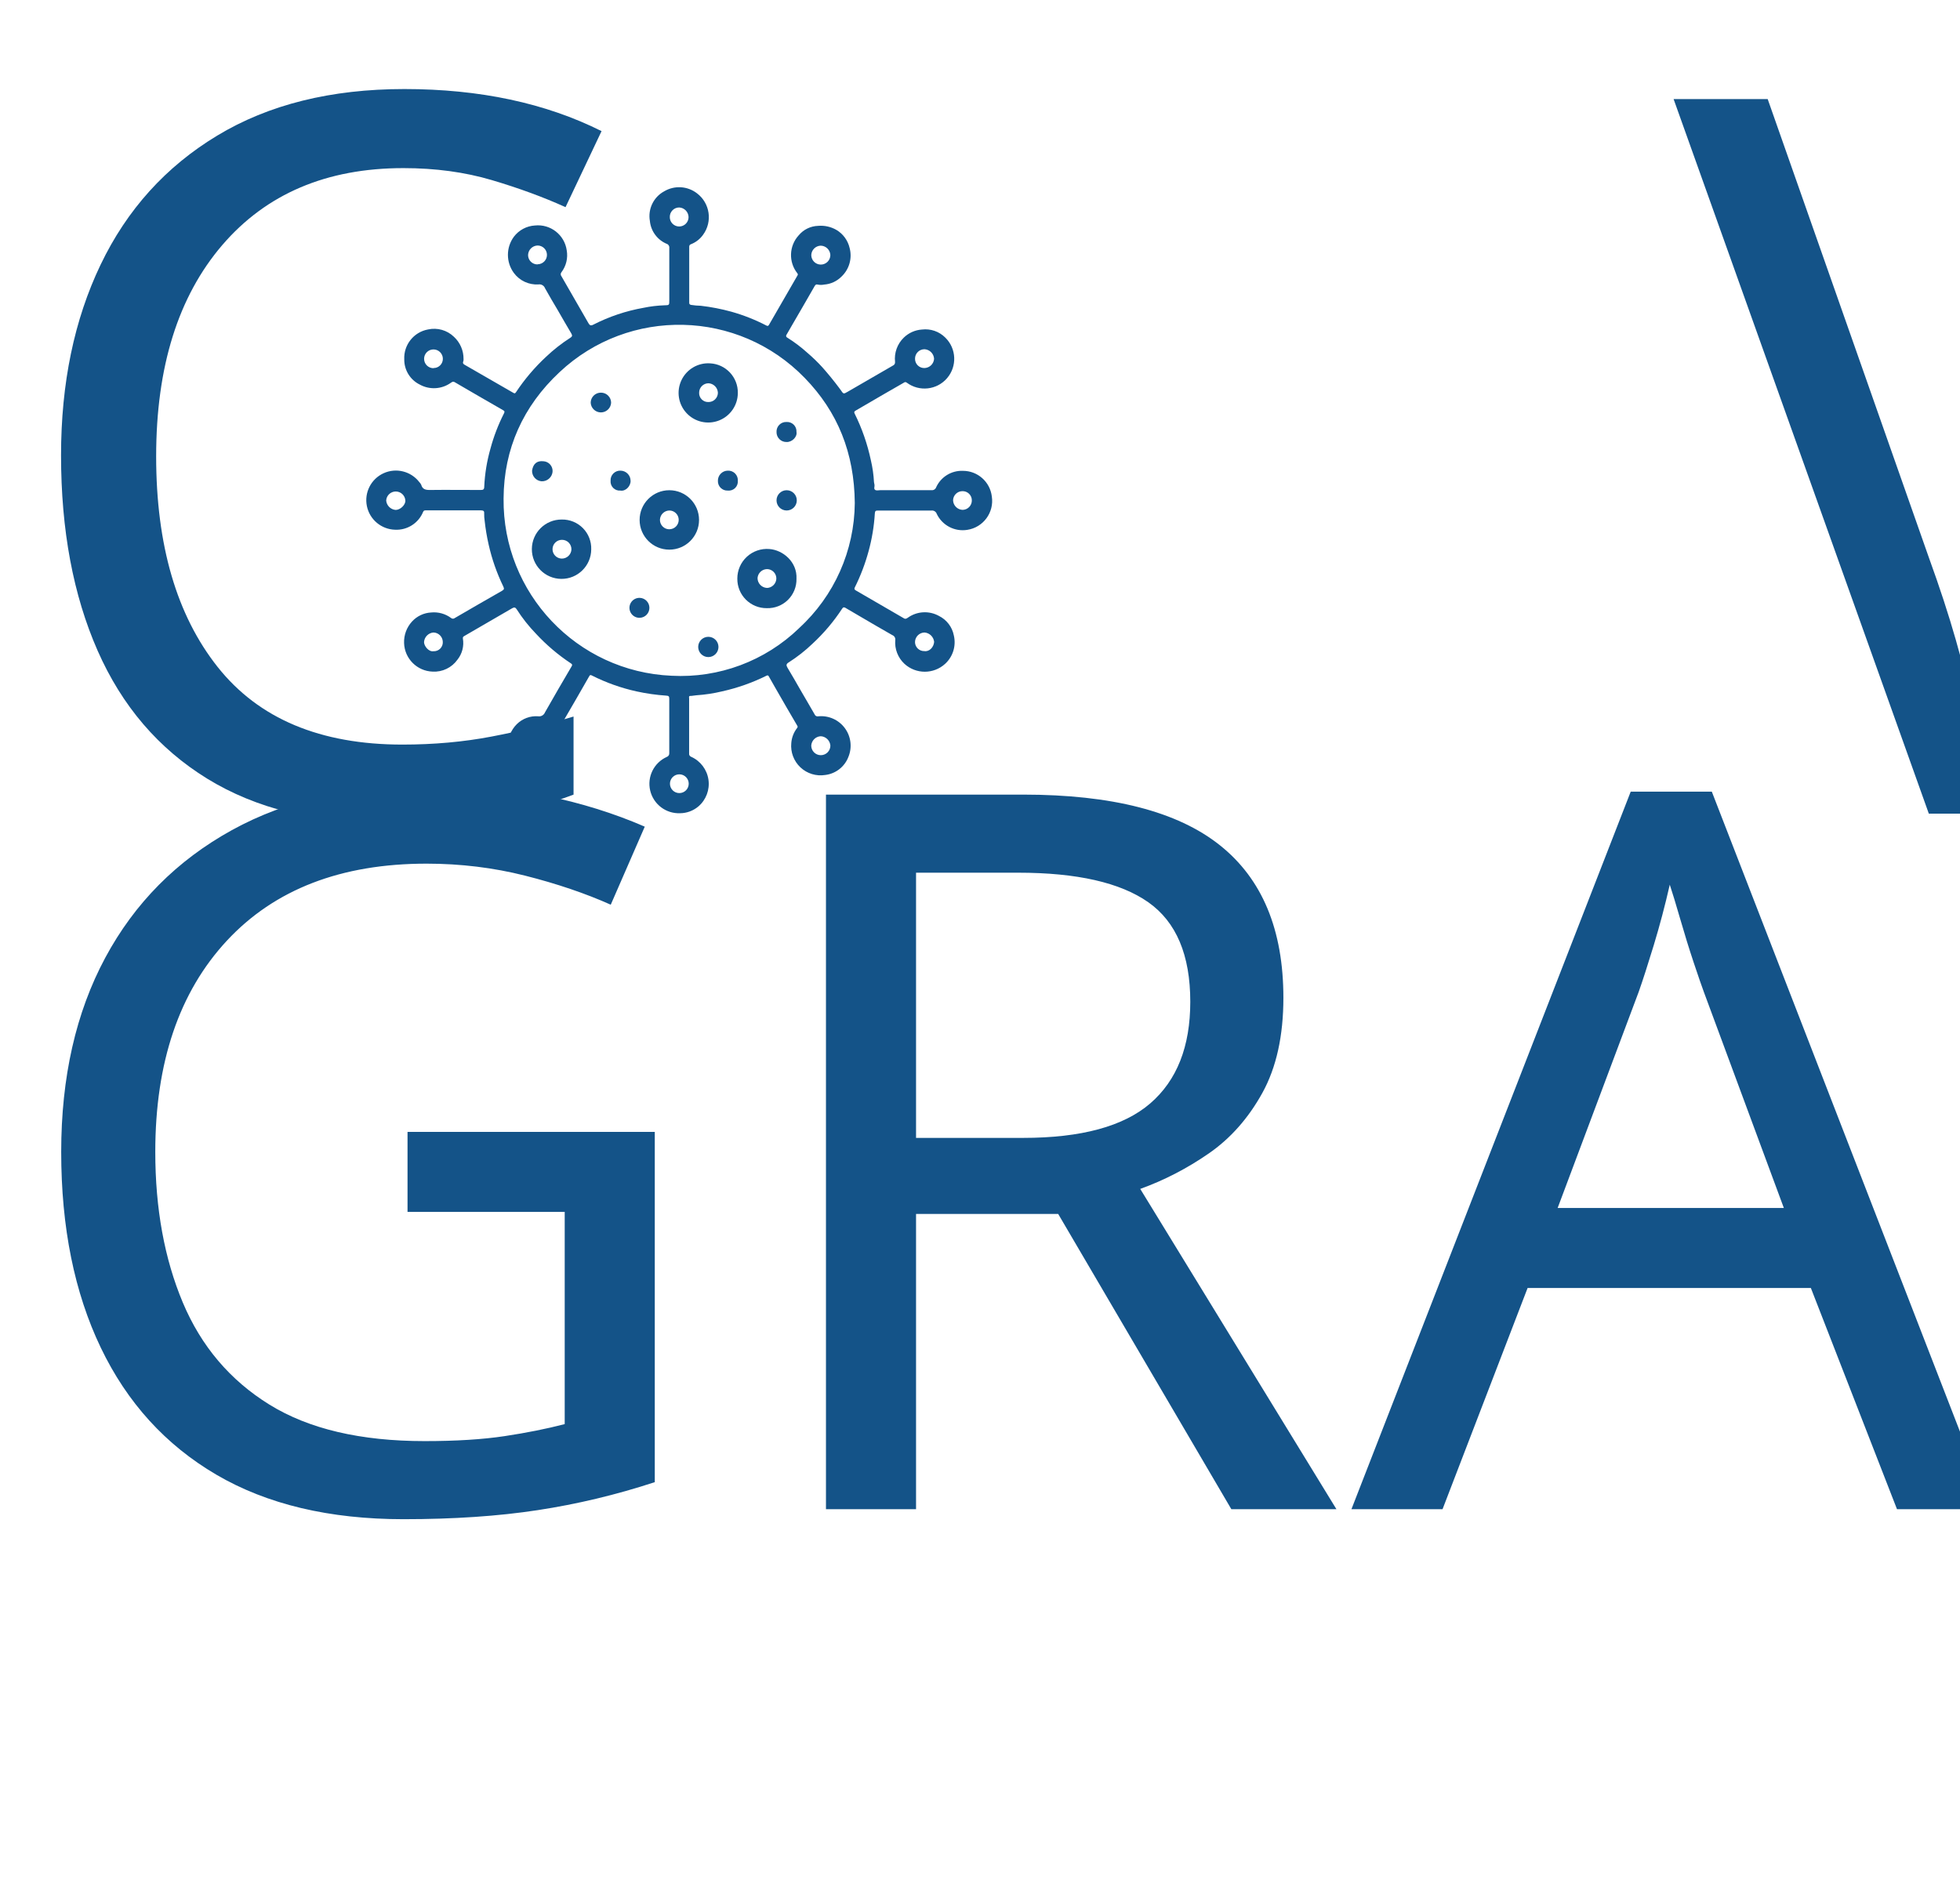
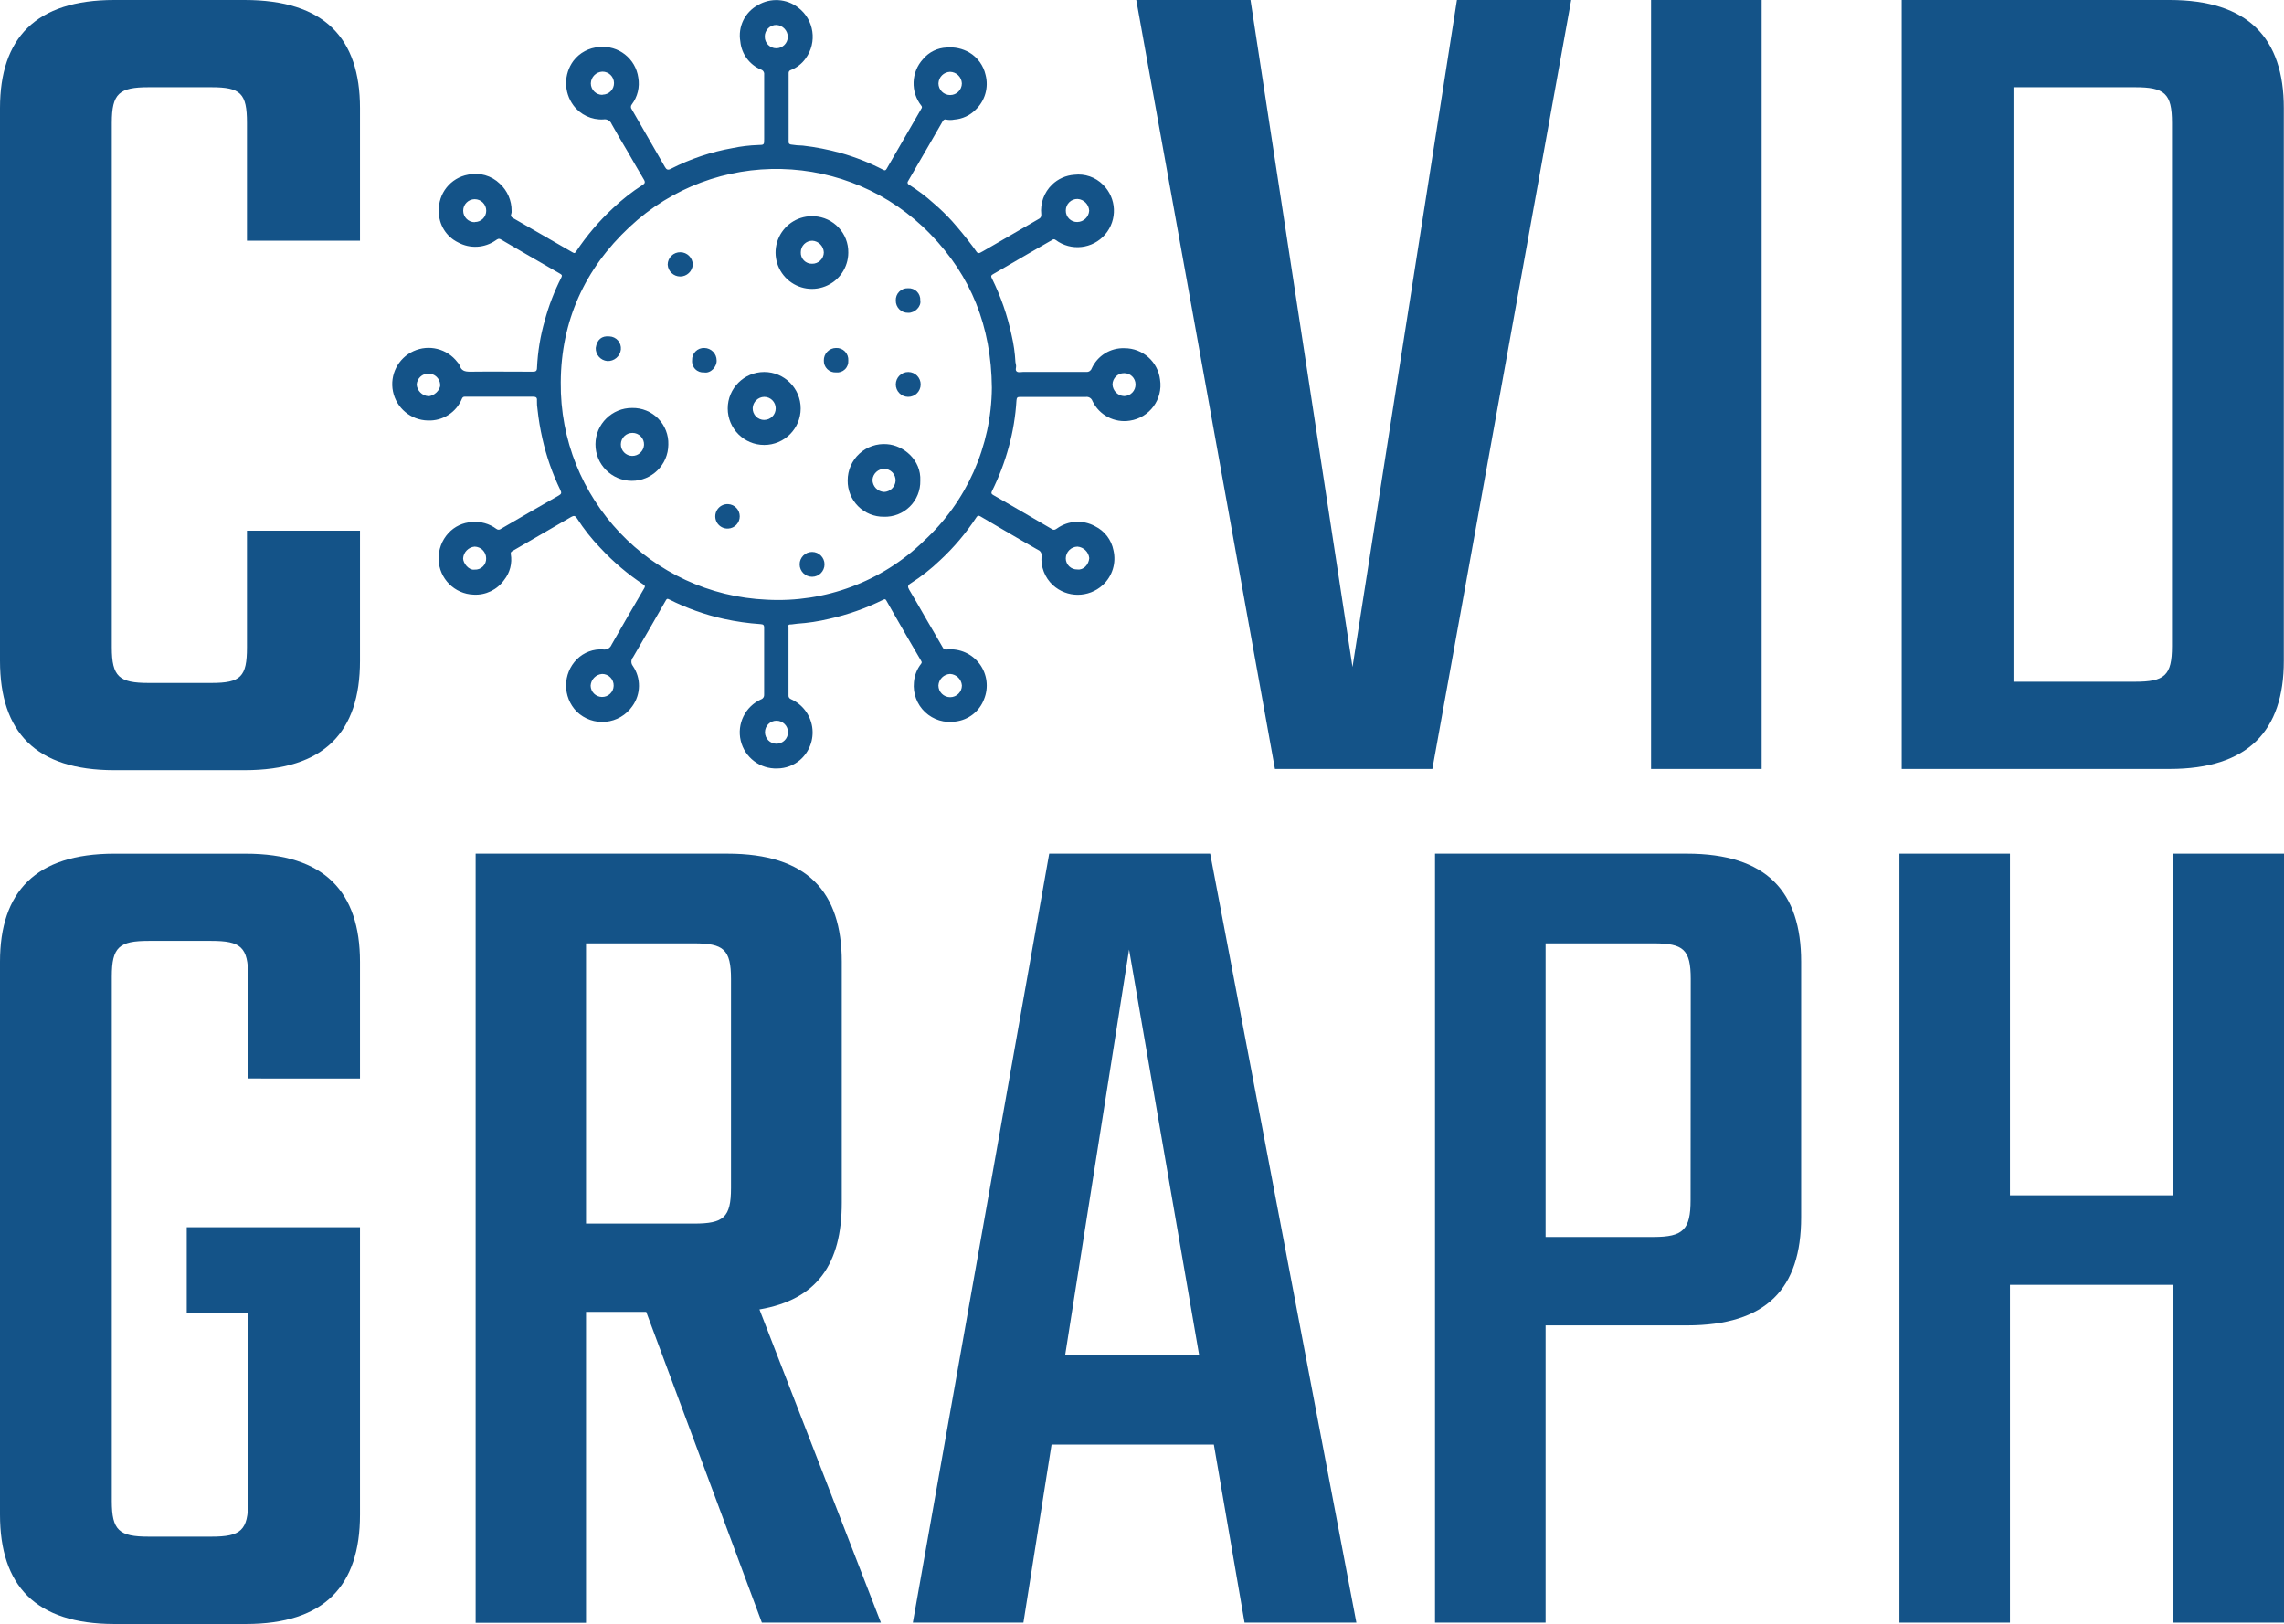
- <svg xmlns="http://www.w3.org/2000/svg" id="Ebene_1" data-name="Ebene 1" viewBox="0 0 626.6 608.64">
+ <svg xmlns="http://www.w3.org/2000/svg" id="Ebene_1" data-name="Ebene 1" viewBox="0 0 594.87 423.04">
  <defs>
-     <style>.cls-1{font-size:320px;font-family:Teko-Regular, Teko;}.cls-1,.cls-2{fill:#145388;}</style>
+     <style>.cls-1{fill:#145388;}</style>
  </defs>
-   <text class="cls-1" transform="translate(0 260.16)">
-     <tspan xml:space="preserve">C    VID</tspan>
-   </text>
-   <text class="cls-1" transform="translate(0.05 482.56)">GRAPH</text>
-   <path class="cls-2" d="M302.26,382.2A9.3,9.3,0,0,0,293,374a9,9,0,0,0-8.56,5.31,1.34,1.34,0,0,1-1.4.87c-5.47,0-10.94,0-16.41,0-.58,0-1.28.24-1.72-.13s-.08-1-.15-1.53a9.12,9.12,0,0,1-.17-.91,39.69,39.69,0,0,0-1-7,62.82,62.82,0,0,0-5.17-14.88c-.25-.49-.18-.72.32-1,3-1.73,6-3.5,9-5.24,2.13-1.24,4.28-2.46,6.42-3.69a.68.68,0,0,1,.9,0,9.5,9.5,0,0,0,12.34-14.39,9,9,0,0,0-7.49-2.59,9.21,9.21,0,0,0-5.79,2.58,9.4,9.4,0,0,0-2.8,7.76,1.12,1.12,0,0,1-.71,1.2q-7.22,4.14-14.41,8.34c-1.36.78-1.35.8-2.24-.53-.17-.26-.36-.5-.55-.75-1.69-2.25-3.46-4.42-5.33-6.53a52.8,52.8,0,0,0-4.75-4.6,45.63,45.63,0,0,0-6.49-4.9.59.59,0,0,1-.2-.93c.53-.87,1-1.77,1.53-2.65,2.48-4.29,5-8.58,7.45-12.89.24-.42.53-.62.95-.48a5.12,5.12,0,0,0,2.1,0,8.67,8.67,0,0,0,5.52-2.54,9.27,9.27,0,0,0,2.62-9.11,9.1,9.1,0,0,0-4.24-5.83,10,10,0,0,0-5.87-1.29,8.38,8.38,0,0,0-6.16,3,9.37,9.37,0,0,0-.44,12.18.55.55,0,0,1,0,.73q-4.53,7.84-9.06,15.7c-.26.46-.49.45-.87.25A58.82,58.82,0,0,0,219,323.12a65,65,0,0,0-9.78-1.9,22.06,22.06,0,0,1-3.13-.28c-.49-.13-.57-.32-.57-.74V302.39a.79.79,0,0,1,.61-.87,8.58,8.58,0,0,0,3.82-3A9.55,9.55,0,0,0,208,285.26a9.35,9.35,0,0,0-10.48-.64,9,9,0,0,0-4.58,9.47,8.84,8.84,0,0,0,5.37,7.32,1.2,1.2,0,0,1,.84,1.3c0,5.59,0,11.18,0,16.78,0,1.52,0,1.56-1.53,1.58a38.56,38.56,0,0,0-6.7.8,57,57,0,0,0-16.06,5.39c-.8.43-1.17.21-1.56-.48q-4.31-7.5-8.63-15a1,1,0,0,1,0-1.28,9,9,0,0,0,1.69-7,9.29,9.29,0,0,0-10.18-7.95,9.13,9.13,0,0,0-6.72,3.6,9.77,9.77,0,0,0,0,11.58,9.1,9.1,0,0,0,7.82,3.67,1.93,1.93,0,0,1,2.15,1.23c1.28,2.33,2.65,4.6,4,6.89,1.47,2.54,2.92,5.09,4.42,7.6.39.67.21,1-.38,1.36a51.89,51.89,0,0,0-7.71,6.05,63,63,0,0,0-9.61,11.31c-.27.41-.43.47-.84.23q-7.8-4.53-15.62-9c-.43-.25-.62-.52-.43-1a1.65,1.65,0,0,0,.11-.82,9.52,9.52,0,0,0-3.06-7.1,9.1,9.1,0,0,0-8.28-2.36,9.28,9.28,0,0,0-7.61,9.56,8.88,8.88,0,0,0,5,8.09,9.33,9.33,0,0,0,9.86-.57c.39-.26.72-.55,1.3-.2q7.66,4.48,15.37,8.9c.46.26.66.42.38,1a57.78,57.78,0,0,0-4.34,11.28,53.1,53.1,0,0,0-2,12.19c0,.91-.33,1.09-1.15,1.08-5.44,0-10.88-.07-16.31,0-1.41,0-2.3-.28-2.7-1.68a3.08,3.08,0,0,0-.59-.83,9.46,9.46,0,1,0-7.72,15.22,9.19,9.19,0,0,0,8.94-5.74c.22-.47.52-.45.89-.45h5.44c4.06,0,8.12,0,12.18,0,.79,0,1.07.26,1,1a12.81,12.81,0,0,0,.15,2.31,66,66,0,0,0,1.28,7.65A61.81,61.81,0,0,0,146.09,411c.36.75.2,1-.45,1.38q-7.56,4.31-15.07,8.69a.91.91,0,0,1-1.16,0,9.19,9.19,0,0,0-6.38-1.78,8.92,8.92,0,0,0-6.13,2.89,9.66,9.66,0,0,0-2.54,6.86,9.44,9.44,0,0,0,9.12,9.16,9.12,9.12,0,0,0,7.94-3.81,8.52,8.52,0,0,0,1.74-6.78c-.08-.47.17-.63.52-.83q7.62-4.4,15.2-8.82c.7-.41,1.08-.34,1.52.37a49.16,49.16,0,0,0,6.08,7.7,61.44,61.44,0,0,0,11.24,9.55c.45.29.44.52.2.94-2.86,4.89-5.74,9.78-8.52,14.72a2,2,0,0,1-2.18,1.24,8.8,8.8,0,0,0-6.83,2.53,9.71,9.71,0,0,0-.06,13.66,9.54,9.54,0,0,0,14.47-1.39,9.11,9.11,0,0,0,.13-10.53,1.77,1.77,0,0,1,.07-2.25q4.31-7.38,8.55-14.82c.24-.43.41-.47.83-.25a60.66,60.66,0,0,0,14.32,5.1,64.81,64.81,0,0,0,9.51,1.35c.73.05.94.22.93,1,0,5.78,0,11.56,0,17.34a1.18,1.18,0,0,1-.8,1.26,9.42,9.42,0,0,0,4.26,18,9.17,9.17,0,0,0,5.86-2.18,9.49,9.49,0,0,0-2.31-15.86,1,1,0,0,1-.66-1.11c0-2.9,0-5.81,0-8.71s0-5.88,0-8.81c0-.32-.22-.85.42-.84s1.22-.17,1.84-.2a49.64,49.64,0,0,0,8.31-1.26,62.45,62.45,0,0,0,14.15-5c.4-.19.56-.13.76.23.7,1.27,1.43,2.52,2.15,3.78,2.3,4,4.59,8,6.91,11.92.18.31.22.45,0,.76a8.91,8.91,0,0,0-1.88,4.84A9.41,9.41,0,0,0,249,471.25a9.08,9.08,0,0,0,7.42-5.81,9.43,9.43,0,0,0-9.65-12.95,1,1,0,0,1-1.16-.62c-1.45-2.58-3-5.12-4.46-7.68s-2.79-4.87-4.23-7.27c-.44-.75-.4-1.18.39-1.66a49.19,49.19,0,0,0,7.64-6,60.26,60.26,0,0,0,9.46-11.19c.3-.45.52-.54,1-.29,1.7,1,3.42,2,5.12,3,3.31,1.92,6.59,3.88,9.92,5.75a1.47,1.47,0,0,1,.94,1.57,9.32,9.32,0,0,0,2.94,7.61,9.63,9.63,0,0,0,13,0,9.37,9.37,0,0,0,2.79-9.06,8.85,8.85,0,0,0-4.79-6.27,9.32,9.32,0,0,0-9.92.58c-.39.26-.73.51-1.25.2q-7.67-4.49-15.36-8.91c-.51-.29-.57-.54-.33-1a62.72,62.72,0,0,0,4.39-11.55,59.18,59.18,0,0,0,2-12.11c.05-.8.33-.9,1-.89,5.69,0,11.38,0,17.06,0a1.59,1.59,0,0,1,1.74,1.08,9.19,9.19,0,0,0,9.76,5.09A9.36,9.36,0,0,0,302.26,382.2ZM280.8,335.12a3.25,3.25,0,0,1,3,3.06,3.16,3.16,0,0,1-3.09,2.95,2.93,2.93,0,0,1-3-3A3,3,0,0,1,280.8,335.12ZM247.56,302a3.15,3.15,0,0,1,3.08,3,3.05,3.05,0,0,1-6.1,0A3.13,3.13,0,0,1,247.56,302ZM157,308A3,3,0,0,1,154,305a3.15,3.15,0,0,1,3-3.05,3,3,0,0,1,.08,6Zm-33.24,33.18a3,3,0,1,1,3-3A2.94,2.94,0,0,1,123.77,341.13ZM111.64,386.5a3.31,3.31,0,0,1-3-3,3.07,3.07,0,0,1,6.13,0C114.85,384.92,113.1,386.53,111.64,386.5Zm12.1,45.18c-1.56.24-3-1.72-3-2.92a3.3,3.3,0,0,1,3-3.07,3.07,3.07,0,0,1,3,3A2.84,2.84,0,0,1,123.74,431.68Zm33.15,33.18a3,3,0,0,1-2.94-2.94,3.25,3.25,0,0,1,3-3.06,3,3,0,0,1,3,3.09A3,3,0,0,1,156.89,464.86Zm90.68-6a3.26,3.26,0,0,1,3.08,3,3.06,3.06,0,0,1-6.12,0A3.2,3.2,0,0,1,247.57,458.86Zm33.18-33.17a3.37,3.37,0,0,1,3.07,3c-.14,1.73-1.54,3.19-3.12,2.95a2.91,2.91,0,0,1-3-2.89A3.11,3.11,0,0,1,280.75,425.69Zm-78.39-135.9a3.16,3.16,0,0,1,2.95,3.08,3,3,0,0,1-6,0A3,3,0,0,1,202.36,289.79Zm0,187.25a3,3,0,1,1,0-6,3,3,0,0,1,0,6Zm38.31-52.75a54.45,54.45,0,0,1-40.79,15.23,56.12,56.12,0,0,1-53.71-56.65c.08-15.92,6.24-29.54,17.9-40.43a55.88,55.88,0,0,1,78.38,1.86c10.56,10.86,15.86,24,16,40A54.76,54.76,0,0,1,240.65,424.29Zm52.2-37.81a3.18,3.18,0,0,1-3-3.05,3,3,0,0,1,3-2.93,2.93,2.93,0,0,1,3,2.89A3,3,0,0,1,292.85,386.48Z" transform="translate(14.82 -223.45)" />
-   <path class="cls-2" d="M212.19,339.63a9.47,9.47,0,1,0,8.87,9.49A9.34,9.34,0,0,0,212.19,339.63ZM211.62,352a2.85,2.85,0,0,1-2.93-3,3,3,0,0,1,3-3,3.18,3.18,0,0,1,3,3.05A3,3,0,0,1,211.62,352Z" transform="translate(14.82 -223.45)" />
-   <path class="cls-2" d="M164.78,389.57a9.49,9.49,0,1,0,9.41,9.56A9.24,9.24,0,0,0,164.78,389.57Zm0,12.49a3,3,0,0,1,.08-6,3,3,0,0,1,3,3.13A3.07,3.07,0,0,1,164.76,402.06Z" transform="translate(14.82 -223.45)" />
-   <path class="cls-2" d="M199.16,380.2a9.49,9.49,0,0,0,0,19,9.49,9.49,0,1,0,0-19Zm0,12.49a3,3,0,0,1-3-3.09,3.08,3.08,0,0,1,3-2.92,3,3,0,0,1,0,6Z" transform="translate(14.82 -223.45)" />
-   <path class="cls-2" d="M231.14,399a9.46,9.46,0,0,0-10.24,9.45,9.32,9.32,0,0,0,9.41,9.46,9.19,9.19,0,0,0,9.5-9.39C240.08,403.13,235.48,399.31,231.14,399Zm-.78,12.44a3.16,3.16,0,0,1-3-3.17,3.1,3.1,0,0,1,3.06-2.85,3,3,0,0,1,2.95,3.15A3.11,3.11,0,0,1,230.36,411.45Z" transform="translate(14.82 -223.45)" />
-   <path class="cls-2" d="M177.32,349a3.24,3.24,0,0,0-3.3,3.23,3.27,3.27,0,0,0,6.53,0A3.24,3.24,0,0,0,177.32,349Z" transform="translate(14.82 -223.45)" />
-   <path class="cls-2" d="M158.84,370.93c-2-.2-3.23.81-3.56,3a3.31,3.31,0,0,0,3,3.41,3.39,3.39,0,0,0,3.55-3A3.11,3.11,0,0,0,158.84,370.93Z" transform="translate(14.82 -223.45)" />
-   <path class="cls-2" d="M189.78,414.62a3.19,3.19,0,1,0,0,6.37,3.19,3.19,0,0,0,0-6.37Z" transform="translate(14.82 -223.45)" />
-   <path class="cls-2" d="M236.62,358.38a3.06,3.06,0,0,0-3.19,3.21,3.13,3.13,0,0,0,3.23,3.19c1.71.07,3.46-1.63,3.15-3.23A3,3,0,0,0,236.62,358.38Z" transform="translate(14.82 -223.45)" />
-   <path class="cls-2" d="M211.63,427.07a3.24,3.24,0,0,0,0,6.48,3.24,3.24,0,0,0,0-6.48Z" transform="translate(14.82 -223.45)" />
-   <path class="cls-2" d="M236.71,380.2a3.24,3.24,0,1,0-.08,6.48,3.24,3.24,0,0,0,.08-6.48Z" transform="translate(14.82 -223.45)" />
-   <path class="cls-2" d="M183.57,373.94a3.06,3.06,0,0,0-3.19,3.21,2.9,2.9,0,0,0,3.13,3.16c1.69.32,3.34-1.47,3.26-3.12A3.25,3.25,0,0,0,183.57,373.94Z" transform="translate(14.82 -223.45)" />
-   <path class="cls-2" d="M217.85,373.94a3.19,3.19,0,0,0-3.16,3.27,3,3,0,0,0,3.16,3.1,2.9,2.9,0,0,0,3.21-3.09A3.06,3.06,0,0,0,217.85,373.94Z" transform="translate(14.82 -223.45)" />
-   <path class="cls-2" d="M148.09,368.29c.17-.65.36-1.29.56-1.92C148.45,367,148.27,367.64,148.09,368.29Z" transform="translate(14.82 -223.45)" />
-   <path class="cls-2" d="M149.25,364.61c.08-.24.16-.48.25-.71C149.41,364.13,149.33,364.37,149.25,364.61Z" transform="translate(14.82 -223.45)" />
-   <path class="cls-2" d="M150.21,362.1l.36-.89Z" transform="translate(14.82 -223.45)" />
+   <path class="cls-1" d="M302.26,382.2A9.3,9.3,0,0,0,293,374a9,9,0,0,0-8.56,5.31,1.34,1.34,0,0,1-1.4.87c-5.47,0-10.94,0-16.41,0-.58,0-1.28.24-1.72-.13s-.08-1-.15-1.53a9.12,9.12,0,0,1-.17-.91,39.69,39.69,0,0,0-1-7,62.82,62.82,0,0,0-5.17-14.88c-.25-.49-.18-.72.32-1,3-1.73,6-3.5,9-5.24,2.13-1.24,4.28-2.46,6.42-3.69a.68.68,0,0,1,.9,0,9.5,9.5,0,0,0,12.34-14.39,9,9,0,0,0-7.49-2.59,9.21,9.21,0,0,0-5.79,2.58,9.4,9.4,0,0,0-2.8,7.76,1.12,1.12,0,0,1-.71,1.2q-7.22,4.14-14.41,8.34c-1.36.78-1.35.8-2.24-.53-.17-.26-.36-.5-.55-.75-1.69-2.25-3.46-4.42-5.33-6.53a52.8,52.8,0,0,0-4.75-4.6,45.63,45.63,0,0,0-6.49-4.9.59.59,0,0,1-.2-.93c.53-.87,1-1.77,1.53-2.65,2.48-4.29,5-8.58,7.45-12.89.24-.42.53-.62.95-.48a5.12,5.12,0,0,0,2.1,0,8.67,8.67,0,0,0,5.52-2.54,9.27,9.27,0,0,0,2.62-9.11,9.1,9.1,0,0,0-4.24-5.83,10,10,0,0,0-5.87-1.29,8.38,8.38,0,0,0-6.16,3,9.37,9.37,0,0,0-.44,12.18.55.55,0,0,1,0,.73q-4.53,7.84-9.06,15.7c-.26.46-.49.45-.87.25A58.82,58.82,0,0,0,219,323.12a65,65,0,0,0-9.78-1.9,22.06,22.06,0,0,1-3.13-.28c-.49-.13-.57-.32-.57-.74V302.39a.79.79,0,0,1,.61-.87,8.58,8.58,0,0,0,3.82-3A9.55,9.55,0,0,0,208,285.26a9.35,9.35,0,0,0-10.48-.64,9,9,0,0,0-4.58,9.47,8.84,8.84,0,0,0,5.37,7.32,1.2,1.2,0,0,1,.84,1.3c0,5.59,0,11.18,0,16.78,0,1.52,0,1.56-1.53,1.58a38.56,38.56,0,0,0-6.7.8,57,57,0,0,0-16.06,5.39c-.8.43-1.17.21-1.56-.48q-4.31-7.5-8.63-15a1,1,0,0,1,0-1.28,9,9,0,0,0,1.69-7,9.29,9.29,0,0,0-10.18-7.95,9.13,9.13,0,0,0-6.72,3.6,9.77,9.77,0,0,0,0,11.58,9.1,9.1,0,0,0,7.82,3.67,1.93,1.93,0,0,1,2.15,1.23c1.28,2.33,2.65,4.6,4,6.89,1.47,2.54,2.92,5.09,4.42,7.6.39.67.21,1-.38,1.36a51.89,51.89,0,0,0-7.71,6.05,63,63,0,0,0-9.61,11.31c-.27.41-.43.47-.84.23q-7.8-4.53-15.62-9c-.43-.25-.62-.52-.43-1a1.65,1.65,0,0,0,.11-.82,9.52,9.52,0,0,0-3.06-7.1,9.1,9.1,0,0,0-8.28-2.36,9.28,9.28,0,0,0-7.61,9.56,8.88,8.88,0,0,0,5,8.09,9.33,9.33,0,0,0,9.86-.57c.39-.26.72-.55,1.3-.2q7.66,4.48,15.37,8.9c.46.26.66.42.38,1a57.78,57.78,0,0,0-4.34,11.28,53.1,53.1,0,0,0-2,12.19c0,.91-.33,1.09-1.15,1.08-5.44,0-10.88-.07-16.31,0-1.41,0-2.3-.28-2.7-1.68a3.08,3.08,0,0,0-.59-.83,9.46,9.46,0,1,0-7.72,15.22,9.19,9.19,0,0,0,8.94-5.74c.22-.47.52-.45.89-.45h5.44c4.06,0,8.12,0,12.18,0,.79,0,1.07.26,1,1a12.81,12.81,0,0,0,.15,2.31,66,66,0,0,0,1.28,7.65A61.81,61.81,0,0,0,146.09,411c.36.75.2,1-.45,1.38q-7.56,4.31-15.07,8.69a.91.91,0,0,1-1.16,0,9.19,9.19,0,0,0-6.38-1.78,8.92,8.92,0,0,0-6.13,2.89,9.66,9.66,0,0,0-2.54,6.86,9.44,9.44,0,0,0,9.12,9.16,9.12,9.12,0,0,0,7.94-3.81,8.52,8.52,0,0,0,1.74-6.78c-.08-.47.17-.63.52-.83q7.62-4.4,15.2-8.82c.7-.41,1.08-.34,1.52.37a49.16,49.16,0,0,0,6.08,7.7,61.44,61.44,0,0,0,11.24,9.55c.45.29.44.52.2.94-2.86,4.89-5.74,9.78-8.52,14.72a2,2,0,0,1-2.18,1.24,8.8,8.8,0,0,0-6.83,2.53,9.71,9.71,0,0,0-.06,13.66,9.54,9.54,0,0,0,14.47-1.39,9.11,9.11,0,0,0,.13-10.53,1.77,1.77,0,0,1,.07-2.25q4.31-7.38,8.55-14.82c.24-.43.41-.47.83-.25a60.66,60.66,0,0,0,14.32,5.1,64.81,64.81,0,0,0,9.51,1.35c.73.05.94.22.93,1,0,5.78,0,11.56,0,17.34a1.18,1.18,0,0,1-.8,1.26,9.42,9.42,0,0,0,4.26,18,9.17,9.17,0,0,0,5.86-2.18,9.49,9.49,0,0,0-2.31-15.86,1,1,0,0,1-.66-1.11c0-2.9,0-5.81,0-8.71s0-5.88,0-8.81c0-.32-.22-.85.42-.84s1.22-.17,1.84-.2a49.64,49.64,0,0,0,8.31-1.26,62.45,62.45,0,0,0,14.15-5c.4-.19.56-.13.76.23.7,1.27,1.43,2.52,2.15,3.78,2.3,4,4.59,8,6.91,11.92.18.31.22.45,0,.76a8.91,8.91,0,0,0-1.88,4.84A9.41,9.41,0,0,0,249,471.25a9.08,9.08,0,0,0,7.42-5.81,9.43,9.43,0,0,0-9.65-12.95,1,1,0,0,1-1.16-.62c-1.45-2.58-3-5.12-4.46-7.68s-2.79-4.87-4.23-7.27c-.44-.75-.4-1.18.39-1.66a49.19,49.19,0,0,0,7.64-6,60.26,60.26,0,0,0,9.46-11.19c.3-.45.52-.54,1-.29,1.7,1,3.42,2,5.12,3,3.31,1.92,6.59,3.88,9.92,5.75a1.47,1.47,0,0,1,.94,1.57,9.32,9.32,0,0,0,2.94,7.61,9.63,9.63,0,0,0,13,0,9.37,9.37,0,0,0,2.79-9.06,8.85,8.85,0,0,0-4.79-6.27,9.32,9.32,0,0,0-9.92.58c-.39.26-.73.51-1.25.2q-7.67-4.49-15.36-8.91c-.51-.29-.57-.54-.33-1a62.72,62.72,0,0,0,4.39-11.55,59.18,59.18,0,0,0,2-12.11c.05-.8.33-.9,1-.89,5.69,0,11.38,0,17.06,0a1.59,1.59,0,0,1,1.74,1.08,9.19,9.19,0,0,0,9.76,5.09A9.36,9.36,0,0,0,302.26,382.2ZM280.8,335.12a3.25,3.25,0,0,1,3,3.06,3.16,3.16,0,0,1-3.09,2.95,2.93,2.93,0,0,1-3-3A3,3,0,0,1,280.8,335.12ZM247.56,302a3.15,3.15,0,0,1,3.08,3,3.05,3.05,0,0,1-6.1,0A3.13,3.13,0,0,1,247.56,302ZM157,308A3,3,0,0,1,154,305a3.15,3.15,0,0,1,3-3.05,3,3,0,0,1,.08,6Zm-33.24,33.18a3,3,0,1,1,3-3A2.94,2.94,0,0,1,123.77,341.13ZM111.64,386.5a3.31,3.31,0,0,1-3-3,3.07,3.07,0,0,1,6.13,0C114.85,384.92,113.1,386.53,111.64,386.5Zm12.1,45.18c-1.56.24-3-1.72-3-2.92a3.3,3.3,0,0,1,3-3.07,3.07,3.07,0,0,1,3,3A2.84,2.84,0,0,1,123.74,431.68Zm33.15,33.18a3,3,0,0,1-2.94-2.94,3.25,3.25,0,0,1,3-3.06,3,3,0,0,1,3,3.09A3,3,0,0,1,156.89,464.86Zm90.68-6a3.26,3.26,0,0,1,3.08,3,3.06,3.06,0,0,1-6.12,0A3.2,3.2,0,0,1,247.57,458.86Zm33.18-33.17a3.37,3.37,0,0,1,3.07,3c-.14,1.73-1.54,3.19-3.12,2.95a2.91,2.91,0,0,1-3-2.89A3.11,3.11,0,0,1,280.75,425.69Zm-78.39-135.9a3.16,3.16,0,0,1,2.95,3.08,3,3,0,0,1-6,0A3,3,0,0,1,202.36,289.79Zm0,187.25a3,3,0,1,1,0-6,3,3,0,0,1,0,6Zm38.31-52.75a54.45,54.45,0,0,1-40.79,15.23,56.12,56.12,0,0,1-53.71-56.65c.08-15.92,6.24-29.54,17.9-40.43a55.88,55.88,0,0,1,78.38,1.86c10.56,10.86,15.86,24,16,40A54.76,54.76,0,0,1,240.65,424.29Zm52.2-37.81a3.18,3.18,0,0,1-3-3.05,3,3,0,0,1,3-2.93,2.93,2.93,0,0,1,3,2.89A3,3,0,0,1,292.85,386.48Z" transform="translate(-0.12 -283.29)" />
+   <path class="cls-1" d="M212.19,339.63a9.47,9.47,0,1,0,8.87,9.49A9.34,9.34,0,0,0,212.19,339.63ZM211.62,352a2.85,2.85,0,0,1-2.93-3,3,3,0,0,1,3-3,3.18,3.18,0,0,1,3,3.05A3,3,0,0,1,211.62,352Z" transform="translate(-0.12 -283.29)" />
+   <path class="cls-1" d="M164.78,389.57a9.49,9.49,0,1,0,9.41,9.56A9.24,9.24,0,0,0,164.78,389.57Zm0,12.49a3,3,0,0,1,.08-6,3,3,0,0,1,3,3.13A3.07,3.07,0,0,1,164.76,402.06Z" transform="translate(-0.12 -283.29)" />
+   <path class="cls-1" d="M199.16,380.2a9.49,9.49,0,0,0,0,19,9.49,9.49,0,1,0,0-19Zm0,12.49a3,3,0,0,1-3-3.09,3.08,3.08,0,0,1,3-2.92,3,3,0,0,1,0,6Z" transform="translate(-0.12 -283.29)" />
+   <path class="cls-1" d="M231.14,399a9.46,9.46,0,0,0-10.24,9.45,9.32,9.32,0,0,0,9.41,9.46,9.19,9.19,0,0,0,9.5-9.39C240.08,403.13,235.48,399.31,231.14,399Zm-.78,12.44a3.16,3.16,0,0,1-3-3.17,3.1,3.1,0,0,1,3.06-2.85,3,3,0,0,1,2.95,3.15A3.11,3.11,0,0,1,230.36,411.45Z" transform="translate(-0.12 -283.29)" />
+   <path class="cls-1" d="M177.32,349a3.24,3.24,0,0,0-3.3,3.23,3.27,3.27,0,0,0,6.53,0A3.24,3.24,0,0,0,177.32,349Z" transform="translate(-0.12 -283.29)" />
+   <path class="cls-1" d="M158.84,370.93c-2-.2-3.23.81-3.56,3a3.31,3.31,0,0,0,3,3.41,3.39,3.39,0,0,0,3.55-3A3.11,3.11,0,0,0,158.84,370.93Z" transform="translate(-0.12 -283.29)" />
+   <path class="cls-1" d="M189.78,414.62a3.19,3.19,0,1,0,0,6.37,3.19,3.19,0,0,0,0-6.37Z" transform="translate(-0.12 -283.29)" />
+   <path class="cls-1" d="M236.62,358.38a3.06,3.06,0,0,0-3.19,3.21,3.13,3.13,0,0,0,3.23,3.19c1.71.07,3.46-1.63,3.15-3.23A3,3,0,0,0,236.62,358.38Z" transform="translate(-0.12 -283.29)" />
+   <path class="cls-1" d="M211.63,427.07a3.24,3.24,0,0,0,0,6.48,3.24,3.24,0,0,0,0-6.48Z" transform="translate(-0.12 -283.29)" />
+   <path class="cls-1" d="M236.71,380.2a3.24,3.24,0,1,0-.08,6.48,3.24,3.24,0,0,0,.08-6.48Z" transform="translate(-0.12 -283.29)" />
+   <path class="cls-1" d="M183.57,373.94a3.06,3.06,0,0,0-3.19,3.21,2.9,2.9,0,0,0,3.13,3.16c1.69.32,3.34-1.47,3.26-3.12A3.25,3.25,0,0,0,183.57,373.94Z" transform="translate(-0.12 -283.29)" />
+   <path class="cls-1" d="M217.85,373.94a3.19,3.19,0,0,0-3.16,3.27,3,3,0,0,0,3.16,3.1,2.9,2.9,0,0,0,3.21-3.09A3.06,3.06,0,0,0,217.85,373.94Z" transform="translate(-0.12 -283.29)" />
+   <path class="cls-1" d="M64.44,346V315.29c0-7.68-1.6-9.28-9.28-9.28H38.84c-7.68,0-9.6,1.6-9.6,9.28V451.93c0,7.68,1.92,9.28,9.6,9.28H55.16c7.68,0,9.28-1.6,9.28-9.28v-30.4H93.88v33.92c0,18.56-9.28,28.48-30.08,28.48H29.88C9.4,483.93.12,474,.12,455.45v-144c0-18.24,9.28-28.16,29.76-28.16H63.8c20.8,0,30.08,9.92,30.08,28.16V346Z" transform="translate(-0.12 -283.29)" />
+   <path class="cls-1" d="M409.34,283.29,373.18,483.61h-41L296.06,283.29h29.76l26.56,173.76,27.2-173.76Z" transform="translate(-0.12 -283.29)" />
+   <path class="cls-1" d="M458.94,283.29V483.61h-28.8V283.29Z" transform="translate(-0.12 -283.29)" />
+   <path class="cls-1" d="M565.18,283.29c20.48,0,29.76,9.92,29.76,28.16v144c0,18.24-9.28,28.16-29.76,28.16H495.42V283.29Zm.64,32c0-7.68-1.92-9.28-9.6-9.28H524.54V460.89h31.68c7.68,0,9.6-1.6,9.6-9.28Z" transform="translate(-0.12 -283.29)" />
+   <path class="cls-1" d="M64.76,564.25V537.69c0-7.69-1.92-9.29-9.6-9.29H38.84c-7.68,0-9.6,1.6-9.6,9.29V674.33c0,7.68,1.92,9.28,9.6,9.28H55.16c7.68,0,9.6-1.6,9.6-9.28v-49h-16V603H93.88v74.88c0,18.56-9.28,28.48-29.76,28.48H29.88C9.39,706.33.12,696.41.12,677.85v-144c0-18.24,9.27-28.16,29.76-28.16H64.12c20.48,0,29.76,9.92,29.76,28.16v30.41Z" transform="translate(-0.12 -283.29)" />
+   <path class="cls-1" d="M168.43,625.05H152.75v81H124V505.68h65.6c20.8,0,29.76,9.92,29.76,28.16v62.73c0,16-6.4,25.28-21.44,27.84L229.55,706h-31Zm-15.68-23h28.16c7.68,0,9.6-1.6,9.6-9.28V538.32c0-7.67-1.92-9.28-9.6-9.28H152.75Z" transform="translate(-0.12 -283.29)" />
+   <path class="cls-1" d="M316.27,659.61H274L266.67,706h-28.8l35.52-200.33h41.92L353.39,706H324.27Zm-3.84-23.36-18.24-105.6-16.64,105.6Z" transform="translate(-0.12 -283.29)" />
+   <path class="cls-1" d="M439.47,505.68c20.8,0,29.76,9.92,29.76,28.16v66.57c0,18.56-9,28.16-29.76,28.16h-36.8V706h-28.8V505.68Zm1,32.64c0-7.67-1.92-9.28-9.6-9.28H402.67v76.49h28.16c7.68,0,9.6-1.92,9.6-9.6Z" transform="translate(-0.12 -283.29)" />
+   <path class="cls-1" d="M595,505.68V706h-28.8V618H523.62v88H494.83V505.68h28.79v89h42.57v-89Z" transform="translate(-0.12 -283.29)" />
+   <path class="cls-1" d="M148.09,368.29c.17-.65.36-1.29.56-1.92C148.45,367,148.27,367.64,148.09,368.29Z" transform="translate(-0.12 -283.29)" />
+   <path class="cls-1" d="M149.25,364.61c.08-.24.16-.48.25-.71C149.41,364.13,149.33,364.37,149.25,364.61Z" transform="translate(-0.12 -283.29)" />
+   <path class="cls-1" d="M150.21,362.1l.36-.89Z" transform="translate(-0.12 -283.29)" />
</svg>
